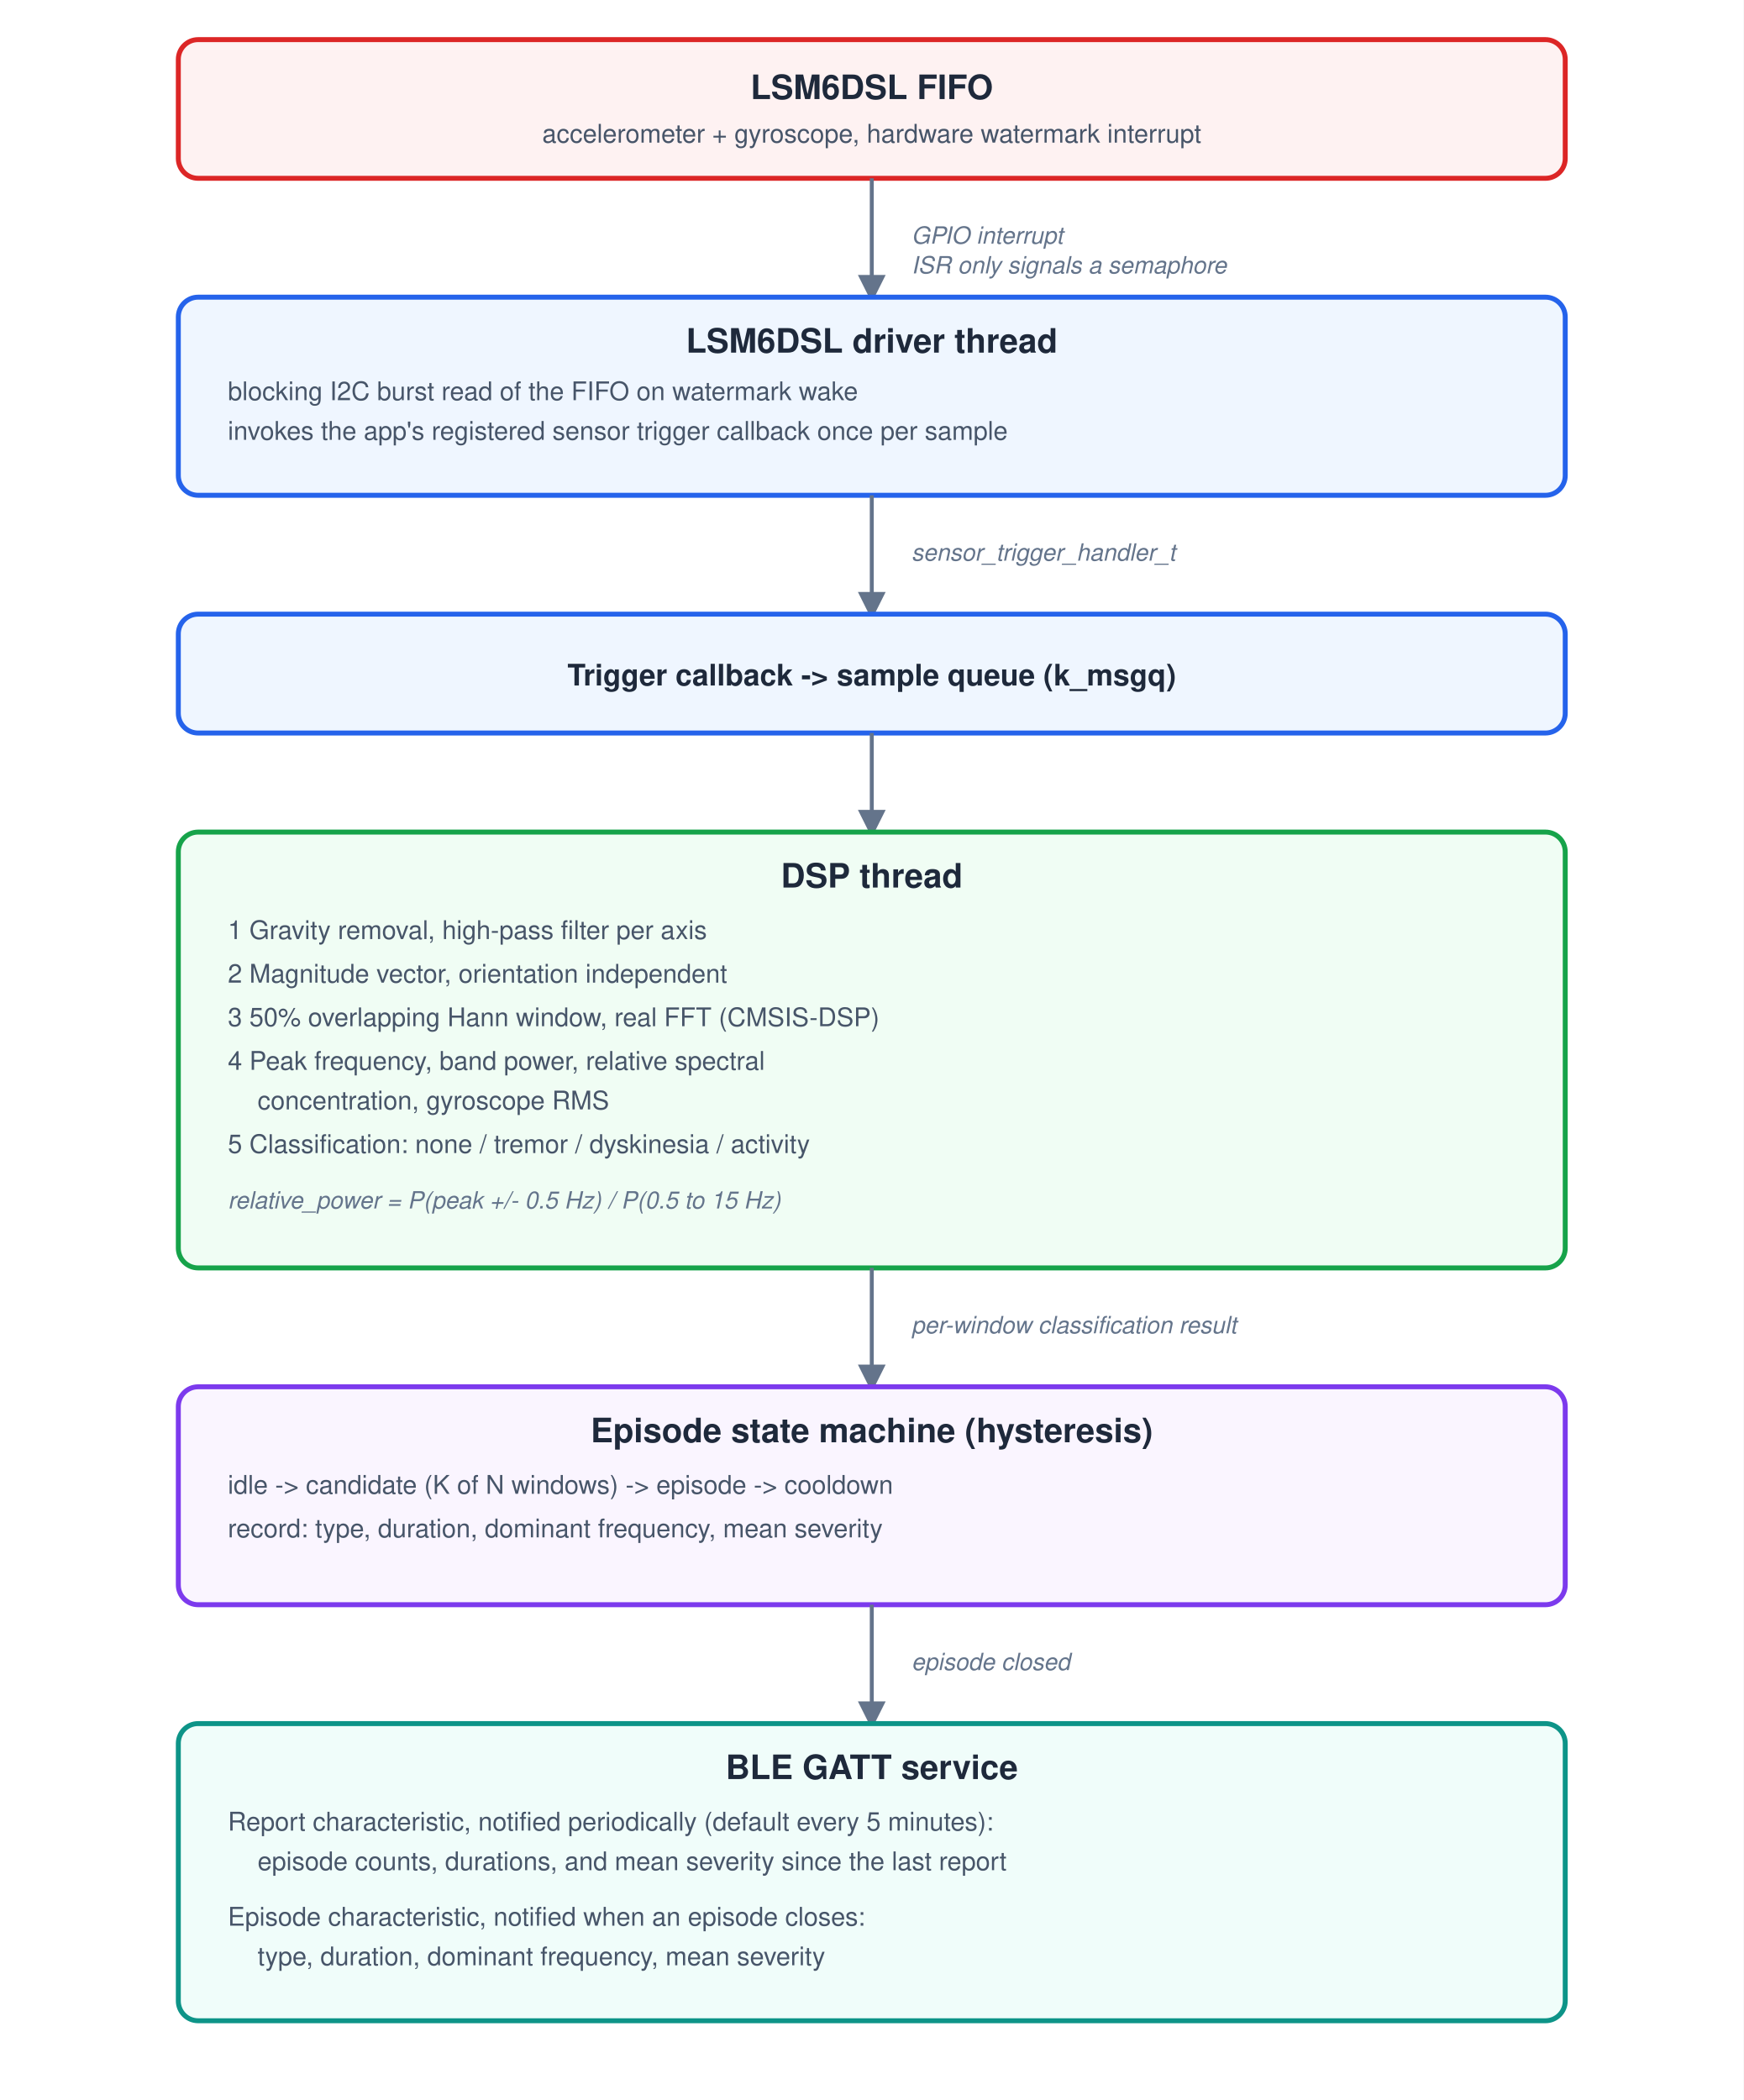
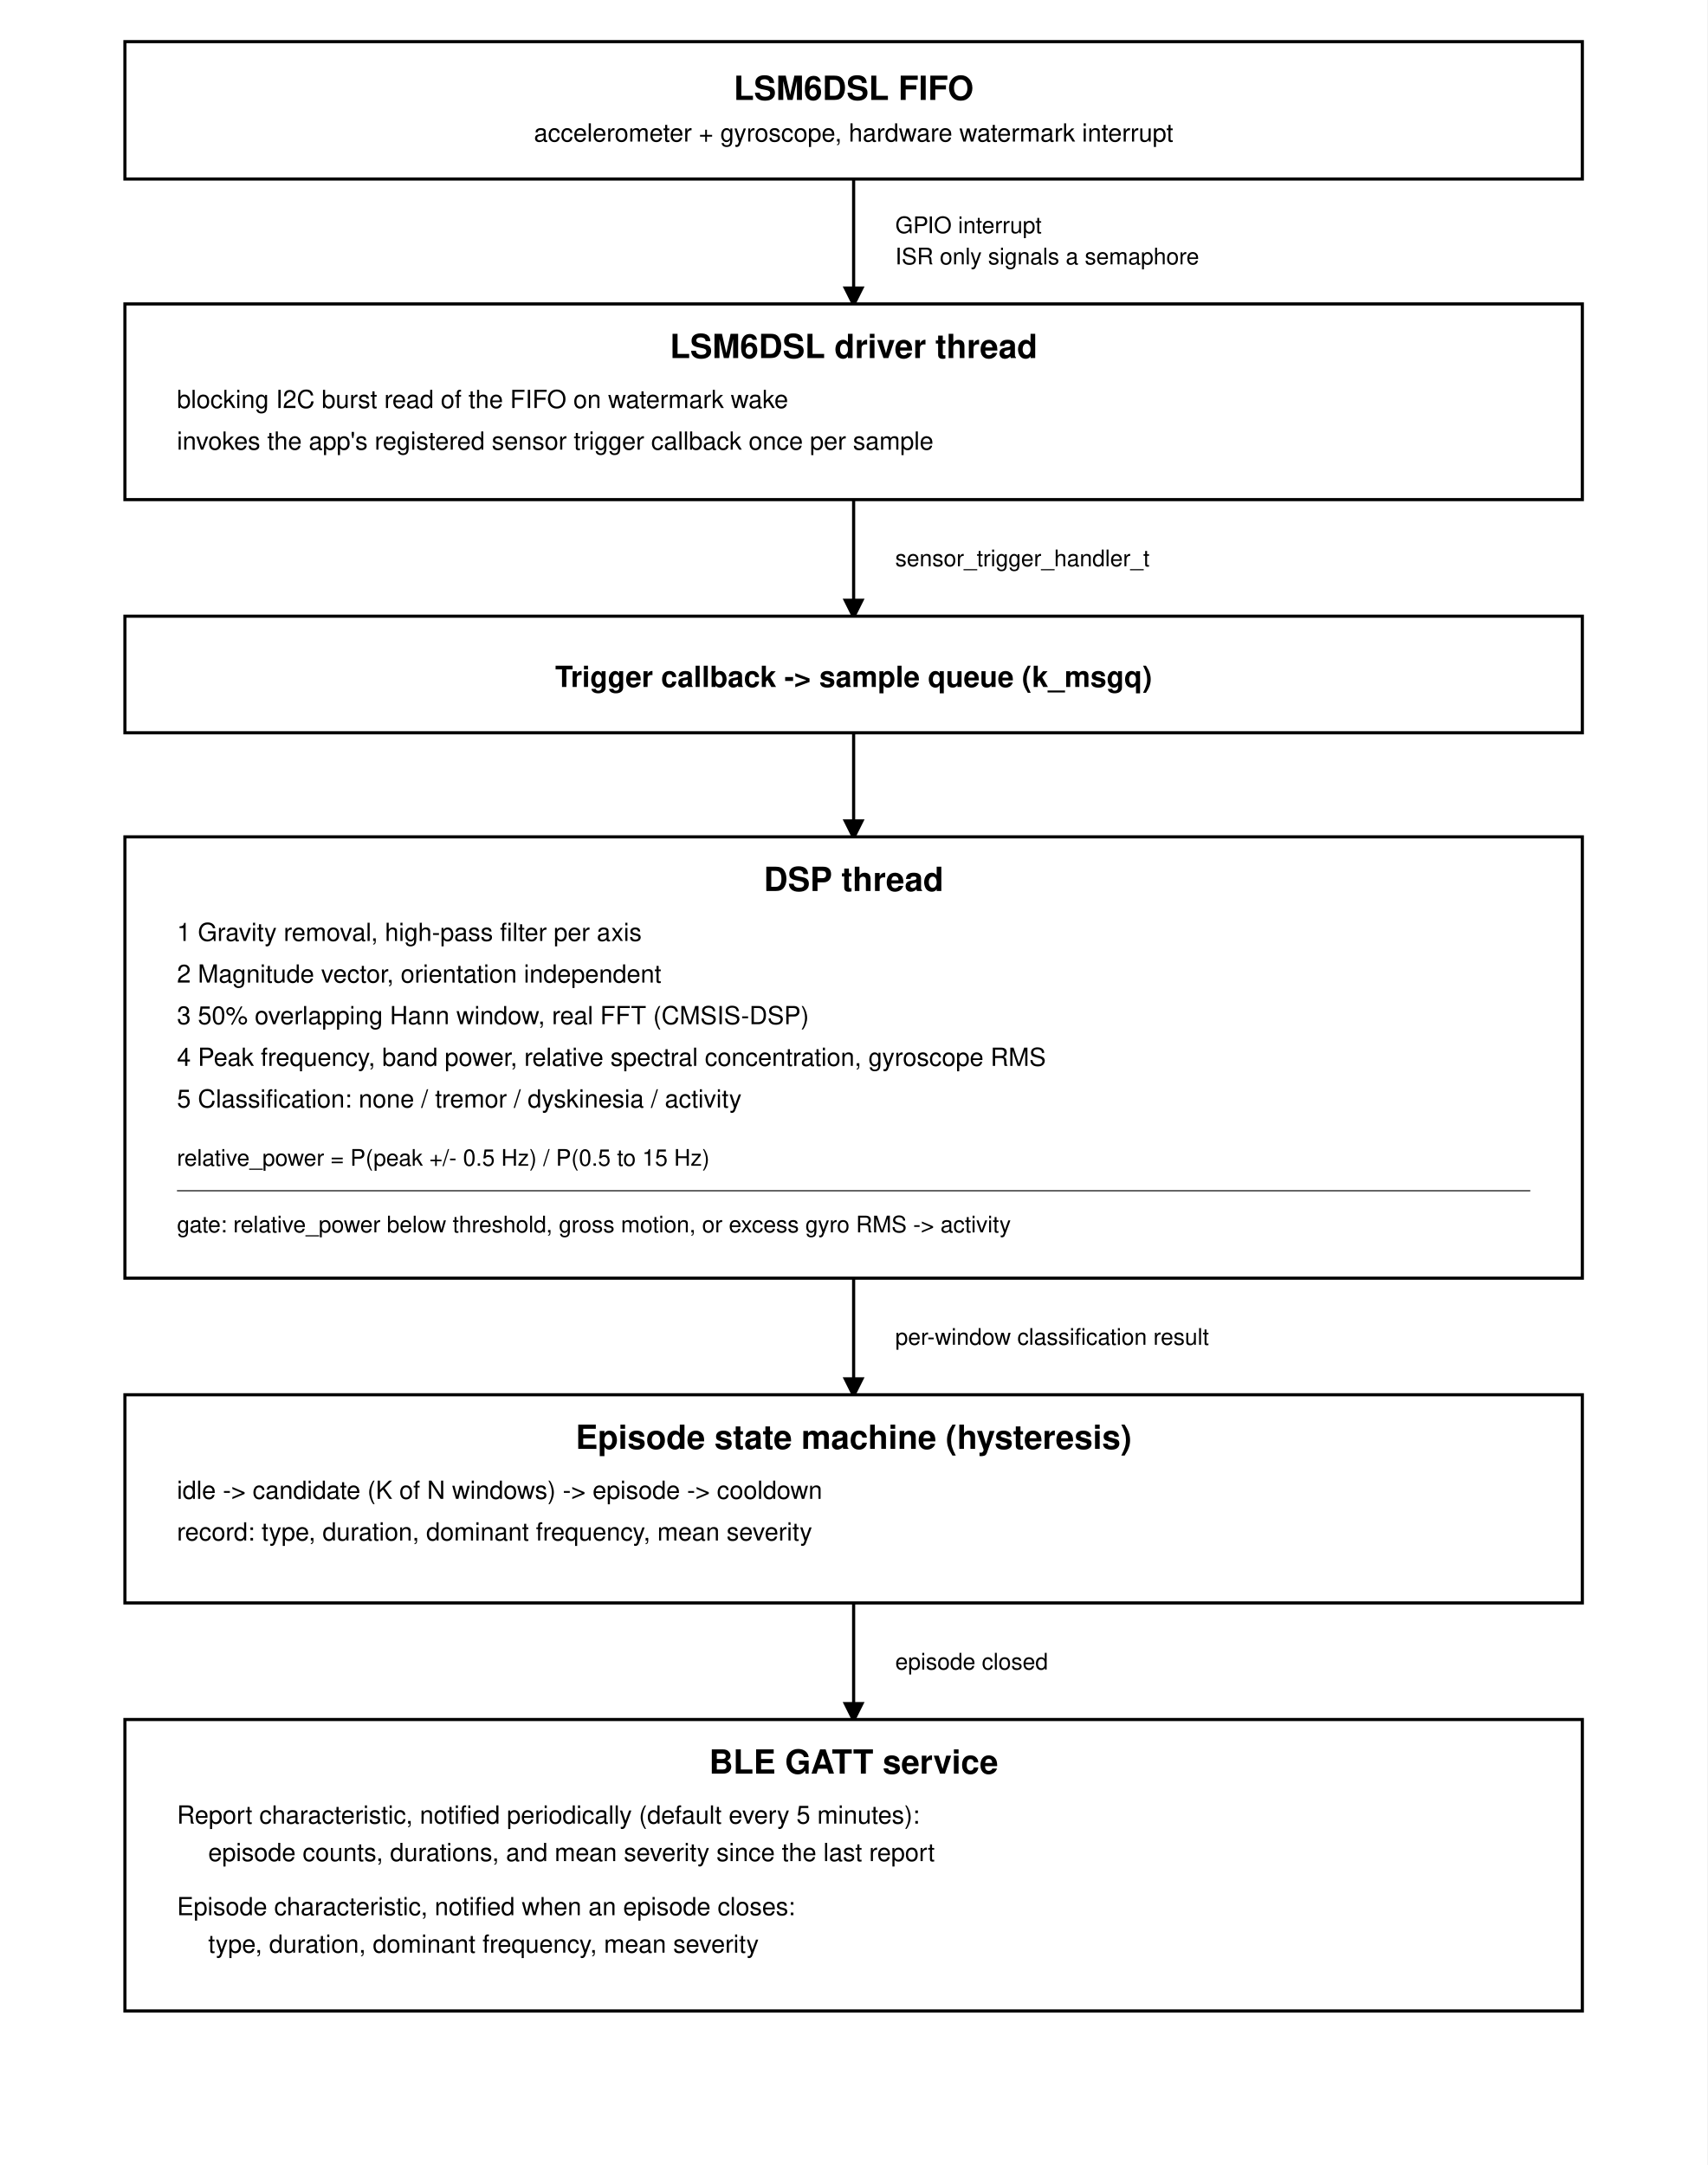
- <svg xmlns="http://www.w3.org/2000/svg" viewBox="0 0 880 1060" font-family="Helvetica, Arial, sans-serif">
+ <svg xmlns="http://www.w3.org/2000/svg" viewBox="0 0 820 1040" font-family="Helvetica, Arial, sans-serif">
  <defs>
    <marker id="arrow" viewBox="0 0 10 10" refX="8" refY="5" markerWidth="7" markerHeight="7" orient="auto-start-reverse">
-       <path d="M 0 0 L 10 5 L 0 10 z" fill="#64748b" />
+       <path d="M 0 0 L 10 5 L 0 10 z" fill="#000000" />
    </marker>
  </defs>
-   <rect x="0" y="0" width="880" height="1060" fill="#ffffff" />
-   <rect x="90" y="20" width="700" height="70" rx="10" fill="#fef2f2" stroke="#dc2626" stroke-width="2.5" />
-   <text x="440" y="50" text-anchor="middle" font-size="17" font-weight="bold" fill="#1e293b">LSM6DSL FIFO</text>
-   <text x="440" y="72" text-anchor="middle" font-size="13" fill="#475569">accelerometer + gyroscope, hardware watermark interrupt</text>
-   <line x1="440" y1="90" x2="440" y2="150" stroke="#64748b" stroke-width="2" marker-end="url(#arrow)" />
-   <text x="460" y="123" font-size="12" font-style="italic" fill="#64748b">GPIO interrupt</text>
-   <text x="460" y="138" font-size="12" font-style="italic" fill="#64748b">ISR only signals a semaphore</text>
-   <rect x="90" y="150" width="700" height="100" rx="10" fill="#eff6ff" stroke="#2563eb" stroke-width="2.5" />
-   <text x="440" y="178" text-anchor="middle" font-size="17" font-weight="bold" fill="#1e293b">LSM6DSL driver thread</text>
-   <text x="115" y="202" font-size="13" fill="#475569">blocking I2C burst read of the FIFO on watermark wake</text>
-   <text x="115" y="222" font-size="13" fill="#475569">invokes the app's registered sensor trigger callback once per sample</text>
-   <line x1="440" y1="250" x2="440" y2="310" stroke="#64748b" stroke-width="2" marker-end="url(#arrow)" />
-   <text x="460" y="283" font-size="12" font-style="italic" fill="#64748b">sensor_trigger_handler_t</text>
-   <rect x="90" y="310" width="700" height="60" rx="10" fill="#eff6ff" stroke="#2563eb" stroke-width="2.5" />
-   <text x="440" y="346" text-anchor="middle" font-size="15" font-weight="bold" fill="#1e293b">Trigger callback -&gt; sample queue (k_msgq)</text>
-   <line x1="440" y1="370" x2="440" y2="420" stroke="#64748b" stroke-width="2" marker-end="url(#arrow)" />
-   <rect x="90" y="420" width="700" height="220" rx="10" fill="#f0fdf4" stroke="#16a34a" stroke-width="2.5" />
-   <text x="440" y="448" text-anchor="middle" font-size="17" font-weight="bold" fill="#1e293b">DSP thread</text>
-   <text x="115" y="474" font-size="13" fill="#475569">1  Gravity removal, high-pass filter per axis</text>
-   <text x="115" y="496" font-size="13" fill="#475569">2  Magnitude vector, orientation independent</text>
-   <text x="115" y="518" font-size="13" fill="#475569">3  50% overlapping Hann window, real FFT (CMSIS-DSP)</text>
-   <text x="115" y="540" font-size="13" fill="#475569">4  Peak frequency, band power, relative spectral</text>
-   <text x="130" y="560" font-size="13" fill="#475569">concentration, gyroscope RMS</text>
-   <text x="115" y="582" font-size="13" fill="#475569">5  Classification: none / tremor / dyskinesia / activity</text>
-   <text x="115" y="610" font-size="12" font-style="italic" fill="#64748b">relative_power = P(peak +/- 0.5 Hz) / P(0.5 to 15 Hz)</text>
-   <line x1="440" y1="640" x2="440" y2="700" stroke="#64748b" stroke-width="2" marker-end="url(#arrow)" />
-   <text x="460" y="673" font-size="12" font-style="italic" fill="#64748b">per-window classification result</text>
-   <rect x="90" y="700" width="700" height="110" rx="10" fill="#faf5ff" stroke="#7c3aed" stroke-width="2.5" />
-   <text x="440" y="728" text-anchor="middle" font-size="17" font-weight="bold" fill="#1e293b">Episode state machine (hysteresis)</text>
-   <text x="115" y="754" font-size="13" fill="#475569">idle -&gt; candidate (K of N windows) -&gt; episode -&gt; cooldown</text>
-   <text x="115" y="776" font-size="13" fill="#475569">record: type, duration, dominant frequency, mean severity</text>
-   <line x1="440" y1="810" x2="440" y2="870" stroke="#64748b" stroke-width="2" marker-end="url(#arrow)" />
-   <text x="460" y="843" font-size="12" font-style="italic" fill="#64748b">episode closed</text>
-   <rect x="90" y="870" width="700" height="150" rx="10" fill="#f0fdfa" stroke="#0d9488" stroke-width="2.5" />
-   <text x="440" y="898" text-anchor="middle" font-size="17" font-weight="bold" fill="#1e293b">BLE GATT service</text>
-   <text x="115" y="924" font-size="13" fill="#475569">Report characteristic, notified periodically (default every 5 minutes):</text>
-   <text x="130" y="944" font-size="13" fill="#475569">episode counts, durations, and mean severity since the last report</text>
-   <text x="115" y="972" font-size="13" fill="#475569">Episode characteristic, notified when an episode closes:</text>
-   <text x="130" y="992" font-size="13" fill="#475569">type, duration, dominant frequency, mean severity</text>
+   <rect x="0" y="0" width="820" height="1040" fill="#ffffff" />
+   <rect x="60" y="20" width="700" height="66" fill="#ffffff" stroke="#000000" stroke-width="1.5" />
+   <text x="410" y="48" text-anchor="middle" font-size="16" font-weight="bold" fill="#000000">LSM6DSL FIFO</text>
+   <text x="410" y="68" text-anchor="middle" font-size="12" fill="#000000">accelerometer + gyroscope, hardware watermark interrupt</text>
+   <line x1="410" y1="86" x2="410" y2="146" stroke="#000000" stroke-width="1.5" marker-end="url(#arrow)" />
+   <text x="430" y="112" font-size="11" fill="#000000">GPIO interrupt</text>
+   <text x="430" y="127" font-size="11" fill="#000000">ISR only signals a semaphore</text>
+   <rect x="60" y="146" width="700" height="94" fill="#ffffff" stroke="#000000" stroke-width="1.5" />
+   <text x="410" y="172" text-anchor="middle" font-size="16" font-weight="bold" fill="#000000">LSM6DSL driver thread</text>
+   <text x="85" y="196" font-size="12" fill="#000000">blocking I2C burst read of the FIFO on watermark wake</text>
+   <text x="85" y="216" font-size="12" fill="#000000">invokes the app's registered sensor trigger callback once per sample</text>
+   <line x1="410" y1="240" x2="410" y2="296" stroke="#000000" stroke-width="1.5" marker-end="url(#arrow)" />
+   <text x="430" y="272" font-size="11" fill="#000000">sensor_trigger_handler_t</text>
+   <rect x="60" y="296" width="700" height="56" fill="#ffffff" stroke="#000000" stroke-width="1.5" />
+   <text x="410" y="330" text-anchor="middle" font-size="14" font-weight="bold" fill="#000000">Trigger callback -&gt; sample queue (k_msgq)</text>
+   <line x1="410" y1="352" x2="410" y2="402" stroke="#000000" stroke-width="1.5" marker-end="url(#arrow)" />
+   <rect x="60" y="402" width="700" height="212" fill="#ffffff" stroke="#000000" stroke-width="1.5" />
+   <text x="410" y="428" text-anchor="middle" font-size="16" font-weight="bold" fill="#000000">DSP thread</text>
+   <text x="85" y="452" font-size="12" fill="#000000">1  Gravity removal, high-pass filter per axis</text>
+   <text x="85" y="472" font-size="12" fill="#000000">2  Magnitude vector, orientation independent</text>
+   <text x="85" y="492" font-size="12" fill="#000000">3  50% overlapping Hann window, real FFT (CMSIS-DSP)</text>
+   <text x="85" y="512" font-size="12" fill="#000000">4  Peak frequency, band power, relative spectral concentration, gyroscope RMS</text>
+   <text x="85" y="532" font-size="12" fill="#000000">5  Classification: none / tremor / dyskinesia / activity</text>
+   <text x="85" y="560" font-size="11" fill="#000000">relative_power = P(peak +/- 0.5 Hz) / P(0.5 to 15 Hz)</text>
+   <line x1="85" y1="572" x2="735" y2="572" stroke="#000000" stroke-width="0.5" />
+   <text x="85" y="592" font-size="11" fill="#000000">gate: relative_power below threshold, gross motion, or excess gyro RMS -&gt; activity</text>
+   <line x1="410" y1="614" x2="410" y2="670" stroke="#000000" stroke-width="1.5" marker-end="url(#arrow)" />
+   <text x="430" y="646" font-size="11" fill="#000000">per-window classification result</text>
+   <rect x="60" y="670" width="700" height="100" fill="#ffffff" stroke="#000000" stroke-width="1.5" />
+   <text x="410" y="696" text-anchor="middle" font-size="16" font-weight="bold" fill="#000000">Episode state machine (hysteresis)</text>
+   <text x="85" y="720" font-size="12" fill="#000000">idle -&gt; candidate (K of N windows) -&gt; episode -&gt; cooldown</text>
+   <text x="85" y="740" font-size="12" fill="#000000">record: type, duration, dominant frequency, mean severity</text>
+   <line x1="410" y1="770" x2="410" y2="826" stroke="#000000" stroke-width="1.5" marker-end="url(#arrow)" />
+   <text x="430" y="802" font-size="11" fill="#000000">episode closed</text>
+   <rect x="60" y="826" width="700" height="140" fill="#ffffff" stroke="#000000" stroke-width="1.5" />
+   <text x="410" y="852" text-anchor="middle" font-size="16" font-weight="bold" fill="#000000">BLE GATT service</text>
+   <text x="85" y="876" font-size="12" fill="#000000">Report characteristic, notified periodically (default every 5 minutes):</text>
+   <text x="100" y="894" font-size="12" fill="#000000">episode counts, durations, and mean severity since the last report</text>
+   <text x="85" y="920" font-size="12" fill="#000000">Episode characteristic, notified when an episode closes:</text>
+   <text x="100" y="938" font-size="12" fill="#000000">type, duration, dominant frequency, mean severity</text>
</svg>
